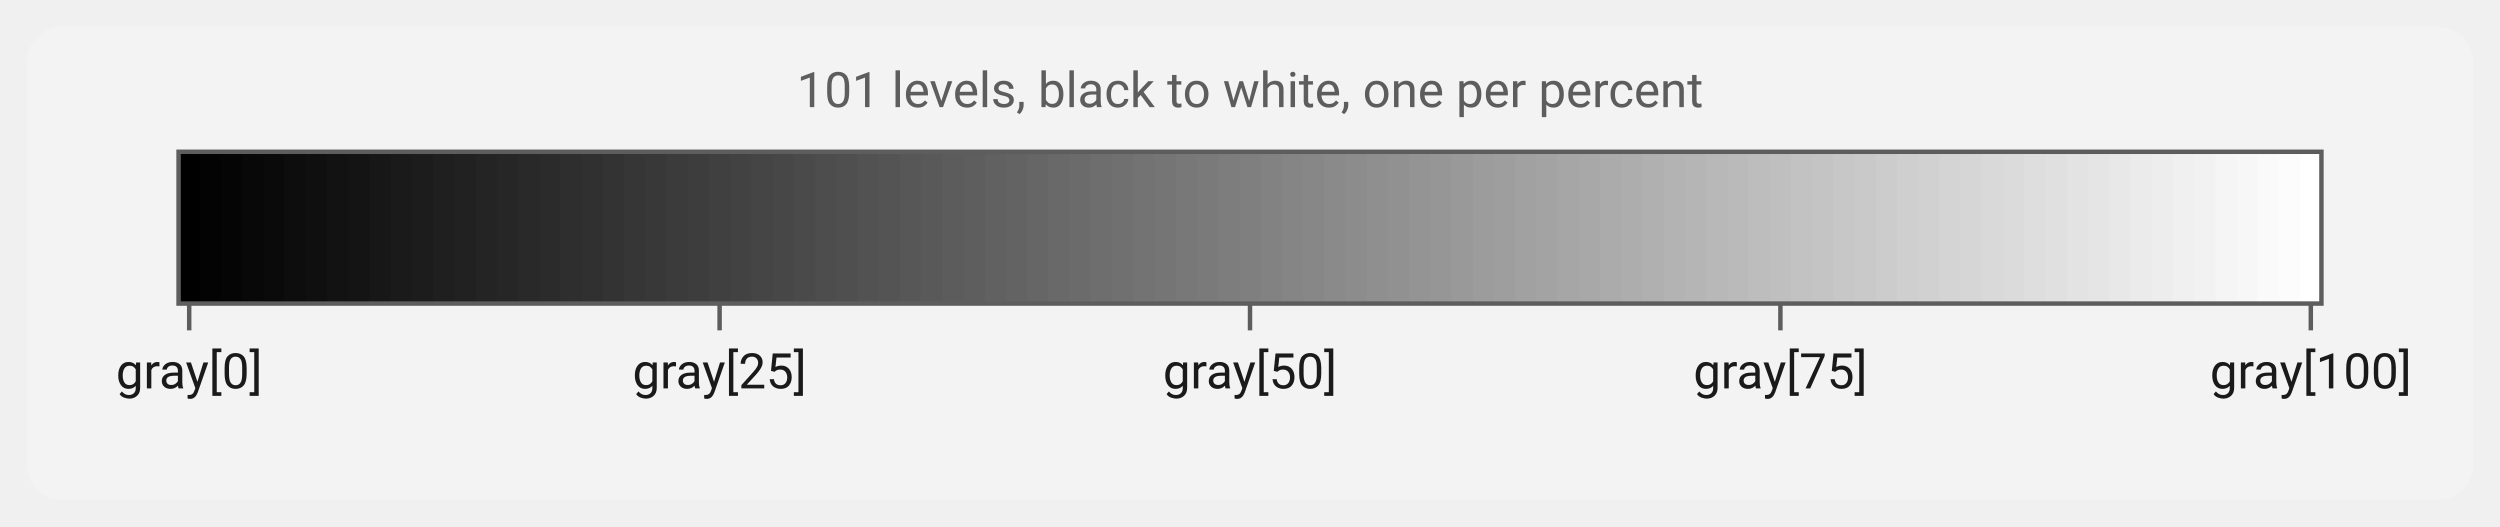
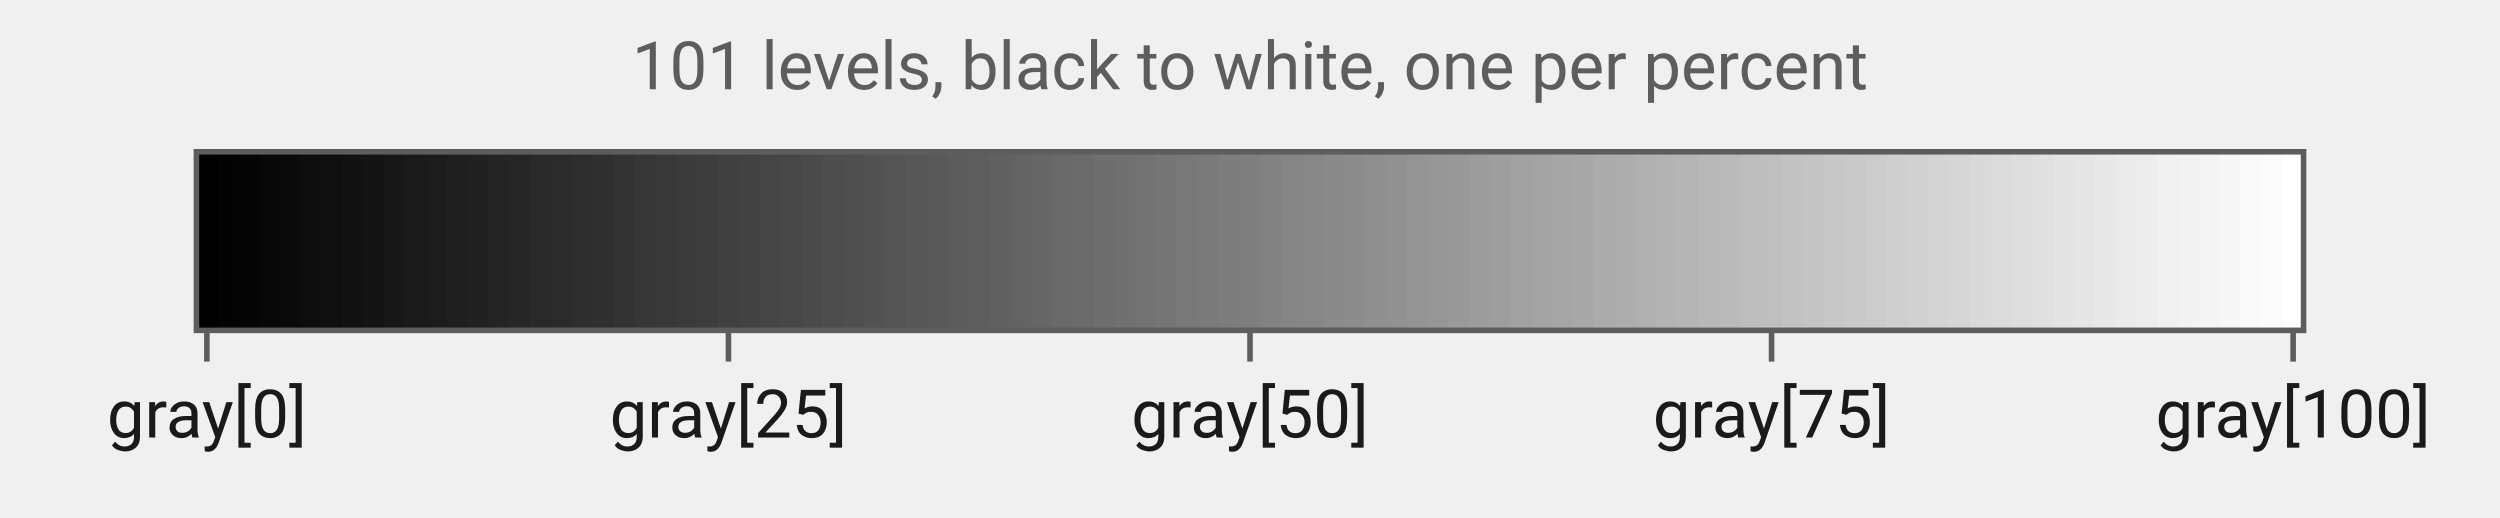
- <svg xmlns="http://www.w3.org/2000/svg" viewBox="0 0 560 118" font-family="-apple-system, BlinkMacSystemFont, &quot;Segoe UI&quot;, Roboto, Helvetica, Arial, sans-serif">
+ <svg xmlns="http://www.w3.org/2000/svg" viewBox="0 0 560 116" font-family="-apple-system, BlinkMacSystemFont, &quot;Segoe UI&quot;, Roboto, Helvetica, Arial, sans-serif">
  <defs>
    <style>
-       .lbl   { font-size: 11px; fill: #1a1a1a; }
-       .cap   { font-size: 11px; fill: #5d5d5d; }
-       .plate { fill: #f3f3f3; }
-       .tick  { stroke: #5d5d5d; stroke-width: 1; }
-       .edge  { stroke: #5d5d5d; stroke-width: 1; fill: none; }
+       .lbl  { font-size: 15px; fill: #1a1a1a; }
+       .cap  { font-size: 15px; fill: #5d5d5d; }
+       .tick { stroke: #5d5d5d; stroke-width: 1.25; }
+       .edge { stroke: #5d5d5d; stroke-width: 1.25; fill: none; }
    </style>
  </defs>
-   <rect class="plate" x="6" y="6" width="548" height="106" rx="8" />
-   <rect x="40.000" y="34" width="5.102" height="34" fill="#000000" />
-   <rect x="44.752" y="34" width="5.102" height="34" fill="#030303" />
-   <rect x="49.505" y="34" width="5.102" height="34" fill="#050505" />
-   <rect x="54.257" y="34" width="5.102" height="34" fill="#080808" />
-   <rect x="59.010" y="34" width="5.102" height="34" fill="#0a0a0a" />
-   <rect x="63.762" y="34" width="5.102" height="34" fill="#0d0d0d" />
-   <rect x="68.515" y="34" width="5.102" height="34" fill="#0f0f0f" />
-   <rect x="73.267" y="34" width="5.102" height="34" fill="#121212" />
-   <rect x="78.020" y="34" width="5.102" height="34" fill="#141414" />
-   <rect x="82.772" y="34" width="5.102" height="34" fill="#171717" />
-   <rect x="87.525" y="34" width="5.102" height="34" fill="#1a1a1a" />
-   <rect x="92.277" y="34" width="5.102" height="34" fill="#1c1c1c" />
-   <rect x="97.030" y="34" width="5.102" height="34" fill="#1f1f1f" />
-   <rect x="101.782" y="34" width="5.102" height="34" fill="#212121" />
-   <rect x="106.535" y="34" width="5.102" height="34" fill="#242424" />
-   <rect x="111.287" y="34" width="5.102" height="34" fill="#262626" />
-   <rect x="116.040" y="34" width="5.102" height="34" fill="#292929" />
-   <rect x="120.792" y="34" width="5.102" height="34" fill="#2b2b2b" />
-   <rect x="125.545" y="34" width="5.102" height="34" fill="#2e2e2e" />
-   <rect x="130.297" y="34" width="5.102" height="34" fill="#303030" />
-   <rect x="135.050" y="34" width="5.102" height="34" fill="#333333" />
-   <rect x="139.802" y="34" width="5.102" height="34" fill="#363636" />
-   <rect x="144.554" y="34" width="5.102" height="34" fill="#383838" />
-   <rect x="149.307" y="34" width="5.102" height="34" fill="#3b3b3b" />
-   <rect x="154.059" y="34" width="5.102" height="34" fill="#3d3d3d" />
-   <rect x="158.812" y="34" width="5.102" height="34" fill="#404040" />
-   <rect x="163.564" y="34" width="5.102" height="34" fill="#424242" />
-   <rect x="168.317" y="34" width="5.102" height="34" fill="#454545" />
-   <rect x="173.069" y="34" width="5.102" height="34" fill="#474747" />
-   <rect x="177.822" y="34" width="5.102" height="34" fill="#4a4a4a" />
-   <rect x="182.574" y="34" width="5.102" height="34" fill="#4d4d4d" />
-   <rect x="187.327" y="34" width="5.102" height="34" fill="#4f4f4f" />
-   <rect x="192.079" y="34" width="5.102" height="34" fill="#525252" />
-   <rect x="196.832" y="34" width="5.102" height="34" fill="#545454" />
-   <rect x="201.584" y="34" width="5.102" height="34" fill="#575757" />
-   <rect x="206.337" y="34" width="5.102" height="34" fill="#595959" />
-   <rect x="211.089" y="34" width="5.102" height="34" fill="#5c5c5c" />
-   <rect x="215.842" y="34" width="5.102" height="34" fill="#5e5e5e" />
-   <rect x="220.594" y="34" width="5.102" height="34" fill="#616161" />
-   <rect x="225.347" y="34" width="5.102" height="34" fill="#636363" />
-   <rect x="230.099" y="34" width="5.102" height="34" fill="#666666" />
-   <rect x="234.851" y="34" width="5.102" height="34" fill="#696969" />
-   <rect x="239.604" y="34" width="5.102" height="34" fill="#6b6b6b" />
-   <rect x="244.356" y="34" width="5.102" height="34" fill="#6e6e6e" />
-   <rect x="249.109" y="34" width="5.102" height="34" fill="#707070" />
-   <rect x="253.861" y="34" width="5.102" height="34" fill="#737373" />
-   <rect x="258.614" y="34" width="5.102" height="34" fill="#757575" />
-   <rect x="263.366" y="34" width="5.102" height="34" fill="#787878" />
-   <rect x="268.119" y="34" width="5.102" height="34" fill="#7a7a7a" />
-   <rect x="272.871" y="34" width="5.102" height="34" fill="#7d7d7d" />
-   <rect x="277.624" y="34" width="5.102" height="34" fill="#7f7f7f" />
-   <rect x="282.376" y="34" width="5.102" height="34" fill="#828282" />
-   <rect x="287.129" y="34" width="5.102" height="34" fill="#858585" />
-   <rect x="291.881" y="34" width="5.102" height="34" fill="#878787" />
-   <rect x="296.634" y="34" width="5.102" height="34" fill="#8a8a8a" />
-   <rect x="301.386" y="34" width="5.102" height="34" fill="#8c8c8c" />
-   <rect x="306.139" y="34" width="5.102" height="34" fill="#8f8f8f" />
-   <rect x="310.891" y="34" width="5.102" height="34" fill="#919191" />
-   <rect x="315.644" y="34" width="5.102" height="34" fill="#949494" />
-   <rect x="320.396" y="34" width="5.102" height="34" fill="#969696" />
-   <rect x="325.149" y="34" width="5.102" height="34" fill="#999999" />
-   <rect x="329.901" y="34" width="5.102" height="34" fill="#9c9c9c" />
-   <rect x="334.653" y="34" width="5.102" height="34" fill="#9e9e9e" />
-   <rect x="339.406" y="34" width="5.102" height="34" fill="#a1a1a1" />
-   <rect x="344.158" y="34" width="5.102" height="34" fill="#a3a3a3" />
-   <rect x="348.911" y="34" width="5.102" height="34" fill="#a6a6a6" />
-   <rect x="353.663" y="34" width="5.102" height="34" fill="#a8a8a8" />
-   <rect x="358.416" y="34" width="5.102" height="34" fill="#ababab" />
-   <rect x="363.168" y="34" width="5.102" height="34" fill="#adadad" />
-   <rect x="367.921" y="34" width="5.102" height="34" fill="#b0b0b0" />
-   <rect x="372.673" y="34" width="5.102" height="34" fill="#b3b3b3" />
-   <rect x="377.426" y="34" width="5.102" height="34" fill="#b5b5b5" />
-   <rect x="382.178" y="34" width="5.102" height="34" fill="#b8b8b8" />
-   <rect x="386.931" y="34" width="5.102" height="34" fill="#bababa" />
-   <rect x="391.683" y="34" width="5.102" height="34" fill="#bdbdbd" />
-   <rect x="396.436" y="34" width="5.102" height="34" fill="#bfbfbf" />
-   <rect x="401.188" y="34" width="5.102" height="34" fill="#c2c2c2" />
-   <rect x="405.941" y="34" width="5.102" height="34" fill="#c4c4c4" />
-   <rect x="410.693" y="34" width="5.102" height="34" fill="#c7c7c7" />
-   <rect x="415.446" y="34" width="5.102" height="34" fill="#c9c9c9" />
-   <rect x="420.198" y="34" width="5.102" height="34" fill="#cccccc" />
-   <rect x="424.950" y="34" width="5.102" height="34" fill="#cfcfcf" />
-   <rect x="429.703" y="34" width="5.102" height="34" fill="#d1d1d1" />
-   <rect x="434.455" y="34" width="5.102" height="34" fill="#d4d4d4" />
-   <rect x="439.208" y="34" width="5.102" height="34" fill="#d6d6d6" />
-   <rect x="443.960" y="34" width="5.102" height="34" fill="#d9d9d9" />
-   <rect x="448.713" y="34" width="5.102" height="34" fill="#dbdbdb" />
-   <rect x="453.465" y="34" width="5.102" height="34" fill="#dedede" />
-   <rect x="458.218" y="34" width="5.102" height="34" fill="#e0e0e0" />
-   <rect x="462.970" y="34" width="5.102" height="34" fill="#e3e3e3" />
-   <rect x="467.723" y="34" width="5.102" height="34" fill="#e5e5e5" />
-   <rect x="472.475" y="34" width="5.102" height="34" fill="#e8e8e8" />
-   <rect x="477.228" y="34" width="5.102" height="34" fill="#ebebeb" />
-   <rect x="481.980" y="34" width="5.102" height="34" fill="#ededed" />
-   <rect x="486.733" y="34" width="5.102" height="34" fill="#f0f0f0" />
-   <rect x="491.485" y="34" width="5.102" height="34" fill="#f2f2f2" />
-   <rect x="496.238" y="34" width="5.102" height="34" fill="#f5f5f5" />
-   <rect x="500.990" y="34" width="5.102" height="34" fill="#f7f7f7" />
-   <rect x="505.743" y="34" width="5.102" height="34" fill="#fafafa" />
-   <rect x="510.495" y="34" width="5.102" height="34" fill="#fcfcfc" />
-   <rect x="515.248" y="34" width="5.102" height="34" fill="#ffffff" />
-   <rect class="edge" x="40" y="34" width="480" height="34" />
-   <line class="tick" x1="42.38" y1="68" x2="42.38" y2="74" />
-   <text class="lbl" x="42.38" y="87" text-anchor="middle">gray[0]</text>
-   <line class="tick" x1="161.19" y1="68" x2="161.19" y2="74" />
-   <text class="lbl" x="161.19" y="87" text-anchor="middle">gray[25]</text>
-   <line class="tick" x1="280.00" y1="68" x2="280.00" y2="74" />
-   <text class="lbl" x="280.00" y="87" text-anchor="middle">gray[50]</text>
-   <line class="tick" x1="398.81" y1="68" x2="398.81" y2="74" />
-   <text class="lbl" x="398.81" y="87" text-anchor="middle">gray[75]</text>
-   <line class="tick" x1="517.62" y1="68" x2="517.62" y2="74" />
-   <text class="lbl" x="517.62" y="87" text-anchor="middle">gray[100]</text>
-   <text class="cap" x="280" y="24" text-anchor="middle">101 levels, black to white, one per percent</text>
+   <rect x="44.000" y="34" width="5.023" height="40" fill="#000000" />
+   <rect x="48.673" y="34" width="5.023" height="40" fill="#030303" />
+   <rect x="53.347" y="34" width="5.023" height="40" fill="#050505" />
+   <rect x="58.020" y="34" width="5.023" height="40" fill="#080808" />
+   <rect x="62.693" y="34" width="5.023" height="40" fill="#0a0a0a" />
+   <rect x="67.366" y="34" width="5.023" height="40" fill="#0d0d0d" />
+   <rect x="72.040" y="34" width="5.023" height="40" fill="#0f0f0f" />
+   <rect x="76.713" y="34" width="5.023" height="40" fill="#121212" />
+   <rect x="81.386" y="34" width="5.023" height="40" fill="#141414" />
+   <rect x="86.059" y="34" width="5.023" height="40" fill="#171717" />
+   <rect x="90.733" y="34" width="5.023" height="40" fill="#1a1a1a" />
+   <rect x="95.406" y="34" width="5.023" height="40" fill="#1c1c1c" />
+   <rect x="100.079" y="34" width="5.023" height="40" fill="#1f1f1f" />
+   <rect x="104.752" y="34" width="5.023" height="40" fill="#212121" />
+   <rect x="109.426" y="34" width="5.023" height="40" fill="#242424" />
+   <rect x="114.099" y="34" width="5.023" height="40" fill="#262626" />
+   <rect x="118.772" y="34" width="5.023" height="40" fill="#292929" />
+   <rect x="123.446" y="34" width="5.023" height="40" fill="#2b2b2b" />
+   <rect x="128.119" y="34" width="5.023" height="40" fill="#2e2e2e" />
+   <rect x="132.792" y="34" width="5.023" height="40" fill="#303030" />
+   <rect x="137.465" y="34" width="5.023" height="40" fill="#333333" />
+   <rect x="142.139" y="34" width="5.023" height="40" fill="#363636" />
+   <rect x="146.812" y="34" width="5.023" height="40" fill="#383838" />
+   <rect x="151.485" y="34" width="5.023" height="40" fill="#3b3b3b" />
+   <rect x="156.158" y="34" width="5.023" height="40" fill="#3d3d3d" />
+   <rect x="160.832" y="34" width="5.023" height="40" fill="#404040" />
+   <rect x="165.505" y="34" width="5.023" height="40" fill="#424242" />
+   <rect x="170.178" y="34" width="5.023" height="40" fill="#454545" />
+   <rect x="174.851" y="34" width="5.023" height="40" fill="#474747" />
+   <rect x="179.525" y="34" width="5.023" height="40" fill="#4a4a4a" />
+   <rect x="184.198" y="34" width="5.023" height="40" fill="#4d4d4d" />
+   <rect x="188.871" y="34" width="5.023" height="40" fill="#4f4f4f" />
+   <rect x="193.545" y="34" width="5.023" height="40" fill="#525252" />
+   <rect x="198.218" y="34" width="5.023" height="40" fill="#545454" />
+   <rect x="202.891" y="34" width="5.023" height="40" fill="#575757" />
+   <rect x="207.564" y="34" width="5.023" height="40" fill="#595959" />
+   <rect x="212.238" y="34" width="5.023" height="40" fill="#5c5c5c" />
+   <rect x="216.911" y="34" width="5.023" height="40" fill="#5e5e5e" />
+   <rect x="221.584" y="34" width="5.023" height="40" fill="#616161" />
+   <rect x="226.257" y="34" width="5.023" height="40" fill="#636363" />
+   <rect x="230.931" y="34" width="5.023" height="40" fill="#666666" />
+   <rect x="235.604" y="34" width="5.023" height="40" fill="#696969" />
+   <rect x="240.277" y="34" width="5.023" height="40" fill="#6b6b6b" />
+   <rect x="244.950" y="34" width="5.023" height="40" fill="#6e6e6e" />
+   <rect x="249.624" y="34" width="5.023" height="40" fill="#707070" />
+   <rect x="254.297" y="34" width="5.023" height="40" fill="#737373" />
+   <rect x="258.970" y="34" width="5.023" height="40" fill="#757575" />
+   <rect x="263.644" y="34" width="5.023" height="40" fill="#787878" />
+   <rect x="268.317" y="34" width="5.023" height="40" fill="#7a7a7a" />
+   <rect x="272.990" y="34" width="5.023" height="40" fill="#7d7d7d" />
+   <rect x="277.663" y="34" width="5.023" height="40" fill="#7f7f7f" />
+   <rect x="282.337" y="34" width="5.023" height="40" fill="#828282" />
+   <rect x="287.010" y="34" width="5.023" height="40" fill="#858585" />
+   <rect x="291.683" y="34" width="5.023" height="40" fill="#878787" />
+   <rect x="296.356" y="34" width="5.023" height="40" fill="#8a8a8a" />
+   <rect x="301.030" y="34" width="5.023" height="40" fill="#8c8c8c" />
+   <rect x="305.703" y="34" width="5.023" height="40" fill="#8f8f8f" />
+   <rect x="310.376" y="34" width="5.023" height="40" fill="#919191" />
+   <rect x="315.050" y="34" width="5.023" height="40" fill="#949494" />
+   <rect x="319.723" y="34" width="5.023" height="40" fill="#969696" />
+   <rect x="324.396" y="34" width="5.023" height="40" fill="#999999" />
+   <rect x="329.069" y="34" width="5.023" height="40" fill="#9c9c9c" />
+   <rect x="333.743" y="34" width="5.023" height="40" fill="#9e9e9e" />
+   <rect x="338.416" y="34" width="5.023" height="40" fill="#a1a1a1" />
+   <rect x="343.089" y="34" width="5.023" height="40" fill="#a3a3a3" />
+   <rect x="347.762" y="34" width="5.023" height="40" fill="#a6a6a6" />
+   <rect x="352.436" y="34" width="5.023" height="40" fill="#a8a8a8" />
+   <rect x="357.109" y="34" width="5.023" height="40" fill="#ababab" />
+   <rect x="361.782" y="34" width="5.023" height="40" fill="#adadad" />
+   <rect x="366.455" y="34" width="5.023" height="40" fill="#b0b0b0" />
+   <rect x="371.129" y="34" width="5.023" height="40" fill="#b3b3b3" />
+   <rect x="375.802" y="34" width="5.023" height="40" fill="#b5b5b5" />
+   <rect x="380.475" y="34" width="5.023" height="40" fill="#b8b8b8" />
+   <rect x="385.149" y="34" width="5.023" height="40" fill="#bababa" />
+   <rect x="389.822" y="34" width="5.023" height="40" fill="#bdbdbd" />
+   <rect x="394.495" y="34" width="5.023" height="40" fill="#bfbfbf" />
+   <rect x="399.168" y="34" width="5.023" height="40" fill="#c2c2c2" />
+   <rect x="403.842" y="34" width="5.023" height="40" fill="#c4c4c4" />
+   <rect x="408.515" y="34" width="5.023" height="40" fill="#c7c7c7" />
+   <rect x="413.188" y="34" width="5.023" height="40" fill="#c9c9c9" />
+   <rect x="417.861" y="34" width="5.023" height="40" fill="#cccccc" />
+   <rect x="422.535" y="34" width="5.023" height="40" fill="#cfcfcf" />
+   <rect x="427.208" y="34" width="5.023" height="40" fill="#d1d1d1" />
+   <rect x="431.881" y="34" width="5.023" height="40" fill="#d4d4d4" />
+   <rect x="436.554" y="34" width="5.023" height="40" fill="#d6d6d6" />
+   <rect x="441.228" y="34" width="5.023" height="40" fill="#d9d9d9" />
+   <rect x="445.901" y="34" width="5.023" height="40" fill="#dbdbdb" />
+   <rect x="450.574" y="34" width="5.023" height="40" fill="#dedede" />
+   <rect x="455.248" y="34" width="5.023" height="40" fill="#e0e0e0" />
+   <rect x="459.921" y="34" width="5.023" height="40" fill="#e3e3e3" />
+   <rect x="464.594" y="34" width="5.023" height="40" fill="#e5e5e5" />
+   <rect x="469.267" y="34" width="5.023" height="40" fill="#e8e8e8" />
+   <rect x="473.941" y="34" width="5.023" height="40" fill="#ebebeb" />
+   <rect x="478.614" y="34" width="5.023" height="40" fill="#ededed" />
+   <rect x="483.287" y="34" width="5.023" height="40" fill="#f0f0f0" />
+   <rect x="487.960" y="34" width="5.023" height="40" fill="#f2f2f2" />
+   <rect x="492.634" y="34" width="5.023" height="40" fill="#f5f5f5" />
+   <rect x="497.307" y="34" width="5.023" height="40" fill="#f7f7f7" />
+   <rect x="501.980" y="34" width="5.023" height="40" fill="#fafafa" />
+   <rect x="506.653" y="34" width="5.023" height="40" fill="#fcfcfc" />
+   <rect x="511.327" y="34" width="5.023" height="40" fill="#ffffff" />
+   <rect class="edge" x="44" y="34" width="472" height="40" />
+   <line class="tick" x1="46.34" y1="74" x2="46.34" y2="81" />
+   <text class="lbl" x="46.34" y="98" text-anchor="middle">gray[0]</text>
+   <line class="tick" x1="163.17" y1="74" x2="163.17" y2="81" />
+   <text class="lbl" x="163.17" y="98" text-anchor="middle">gray[25]</text>
+   <line class="tick" x1="280.00" y1="74" x2="280.00" y2="81" />
+   <text class="lbl" x="280.00" y="98" text-anchor="middle">gray[50]</text>
+   <line class="tick" x1="396.83" y1="74" x2="396.83" y2="81" />
+   <text class="lbl" x="396.83" y="98" text-anchor="middle">gray[75]</text>
+   <line class="tick" x1="513.66" y1="74" x2="513.66" y2="81" />
+   <text class="lbl" x="513.66" y="98" text-anchor="middle">gray[100]</text>
+   <text class="cap" x="280" y="20" text-anchor="middle">101 levels, black to white, one per percent</text>
</svg>
